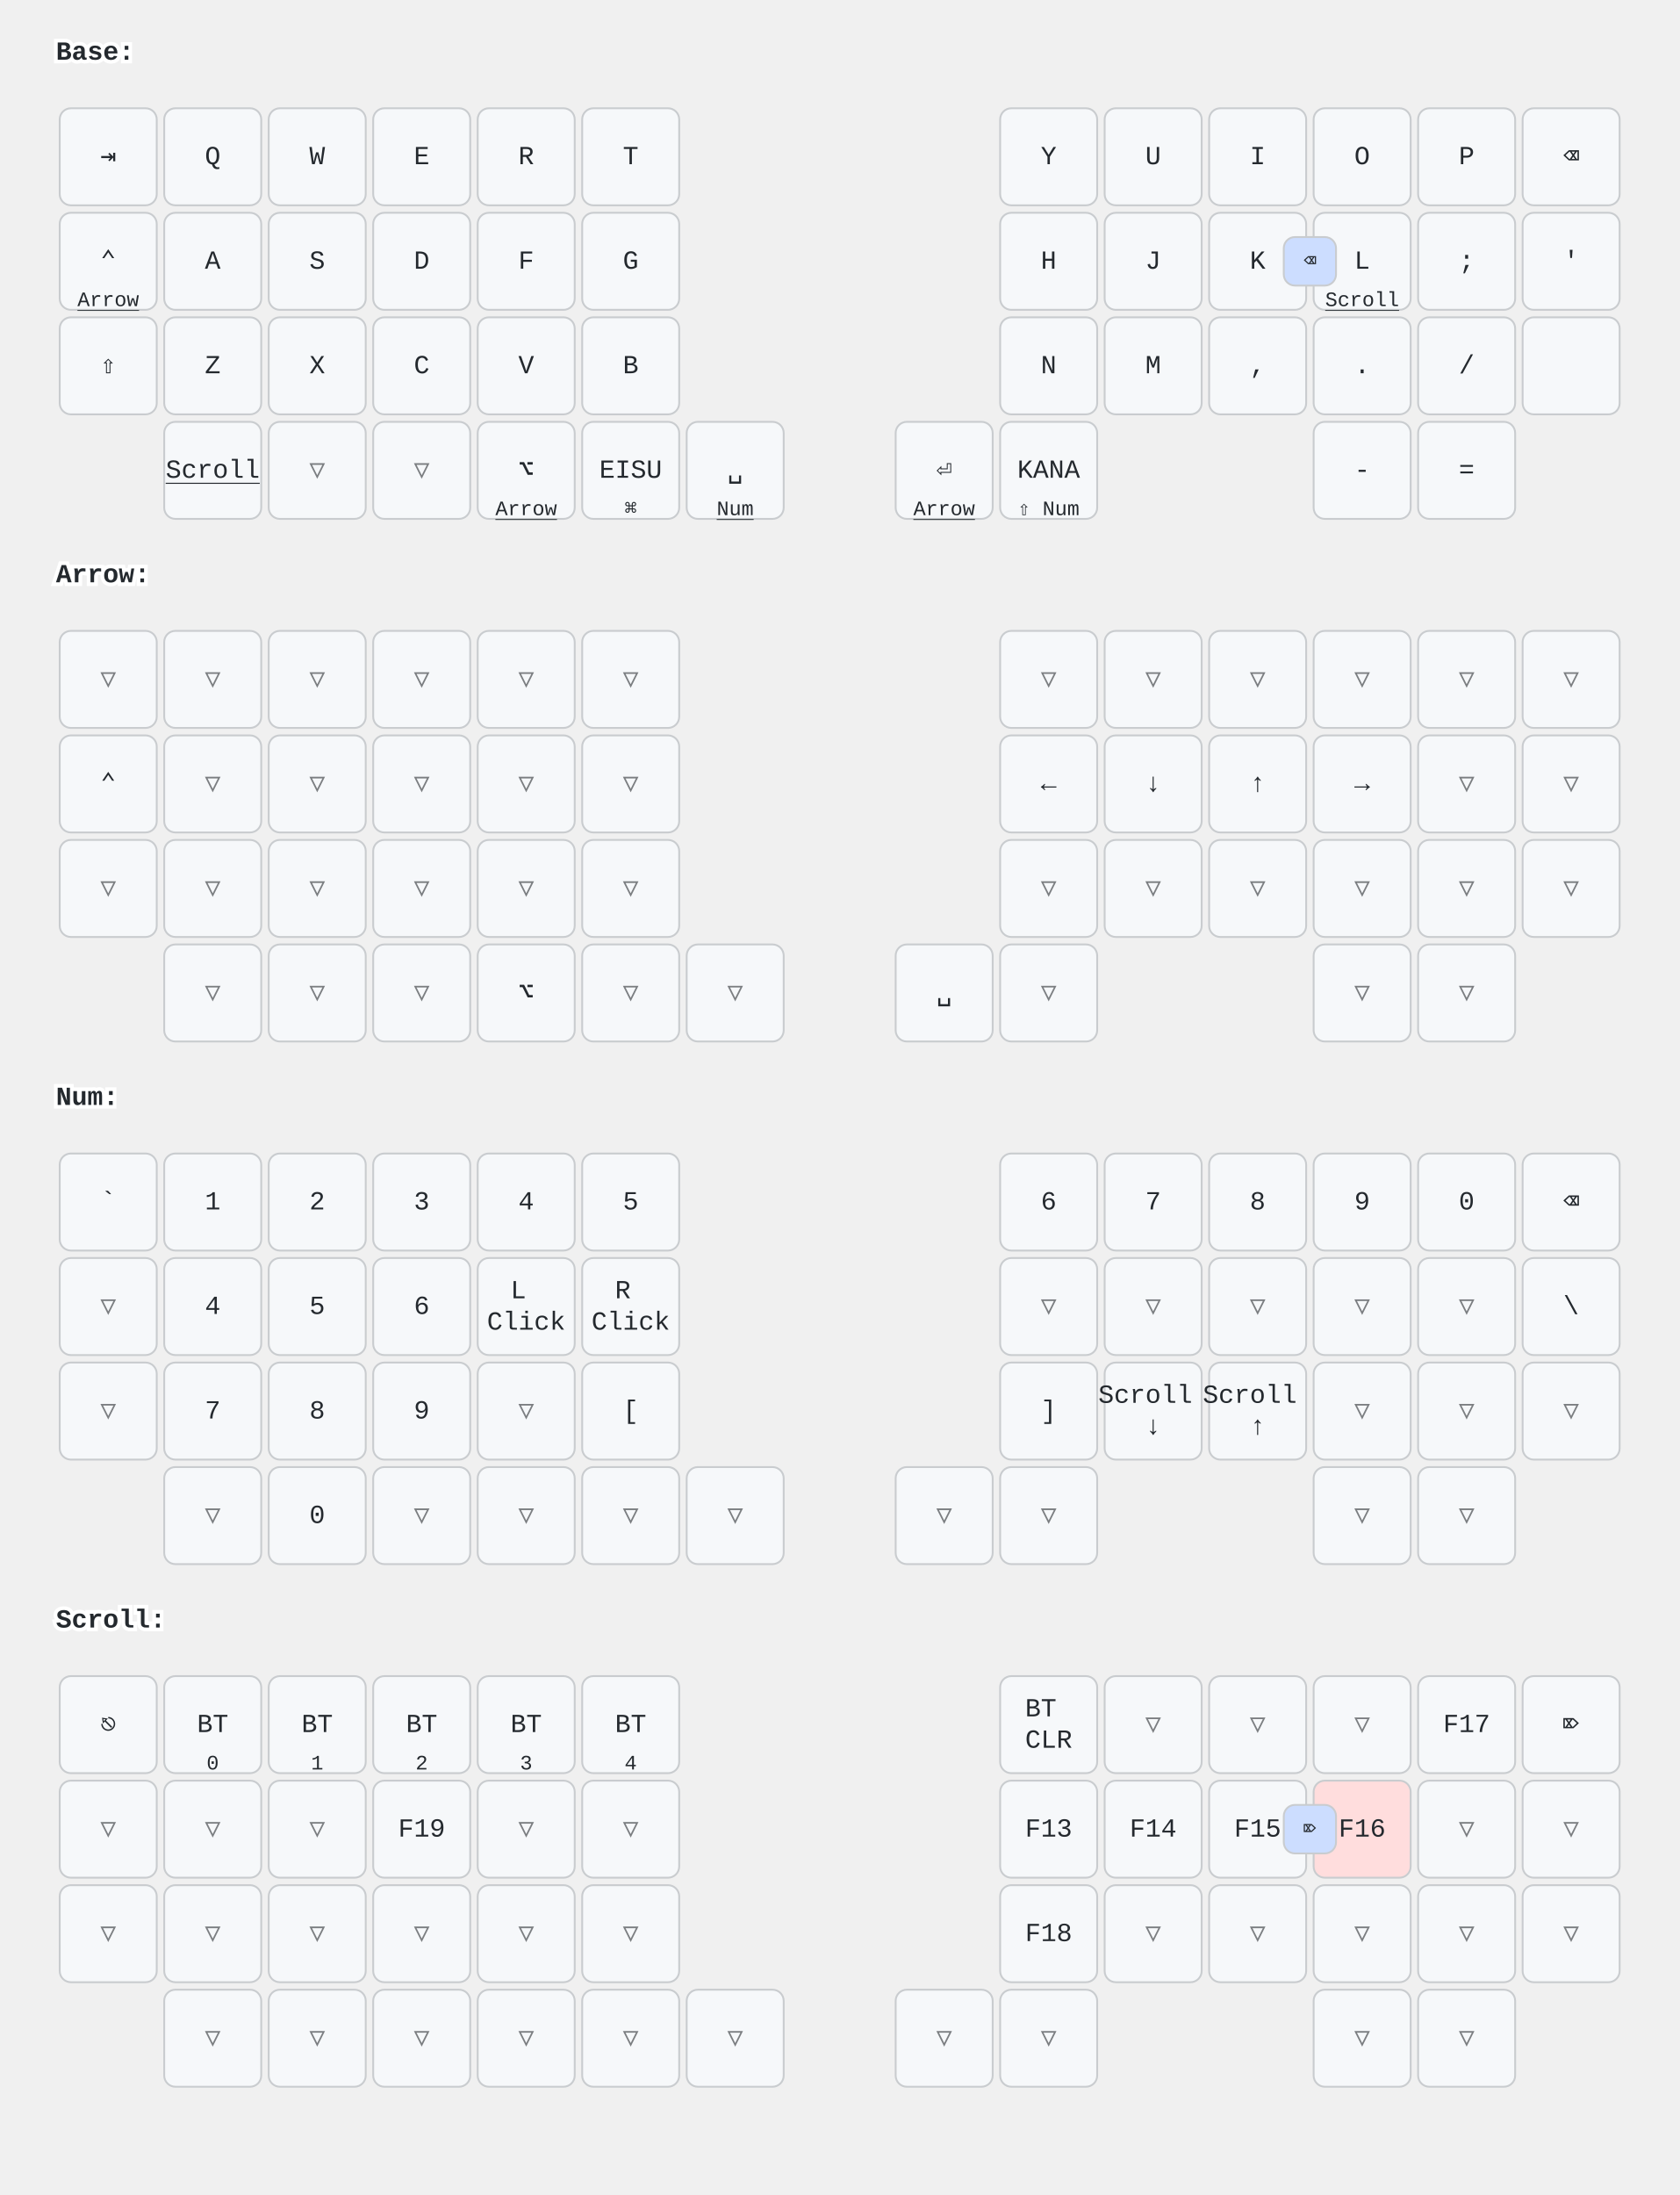
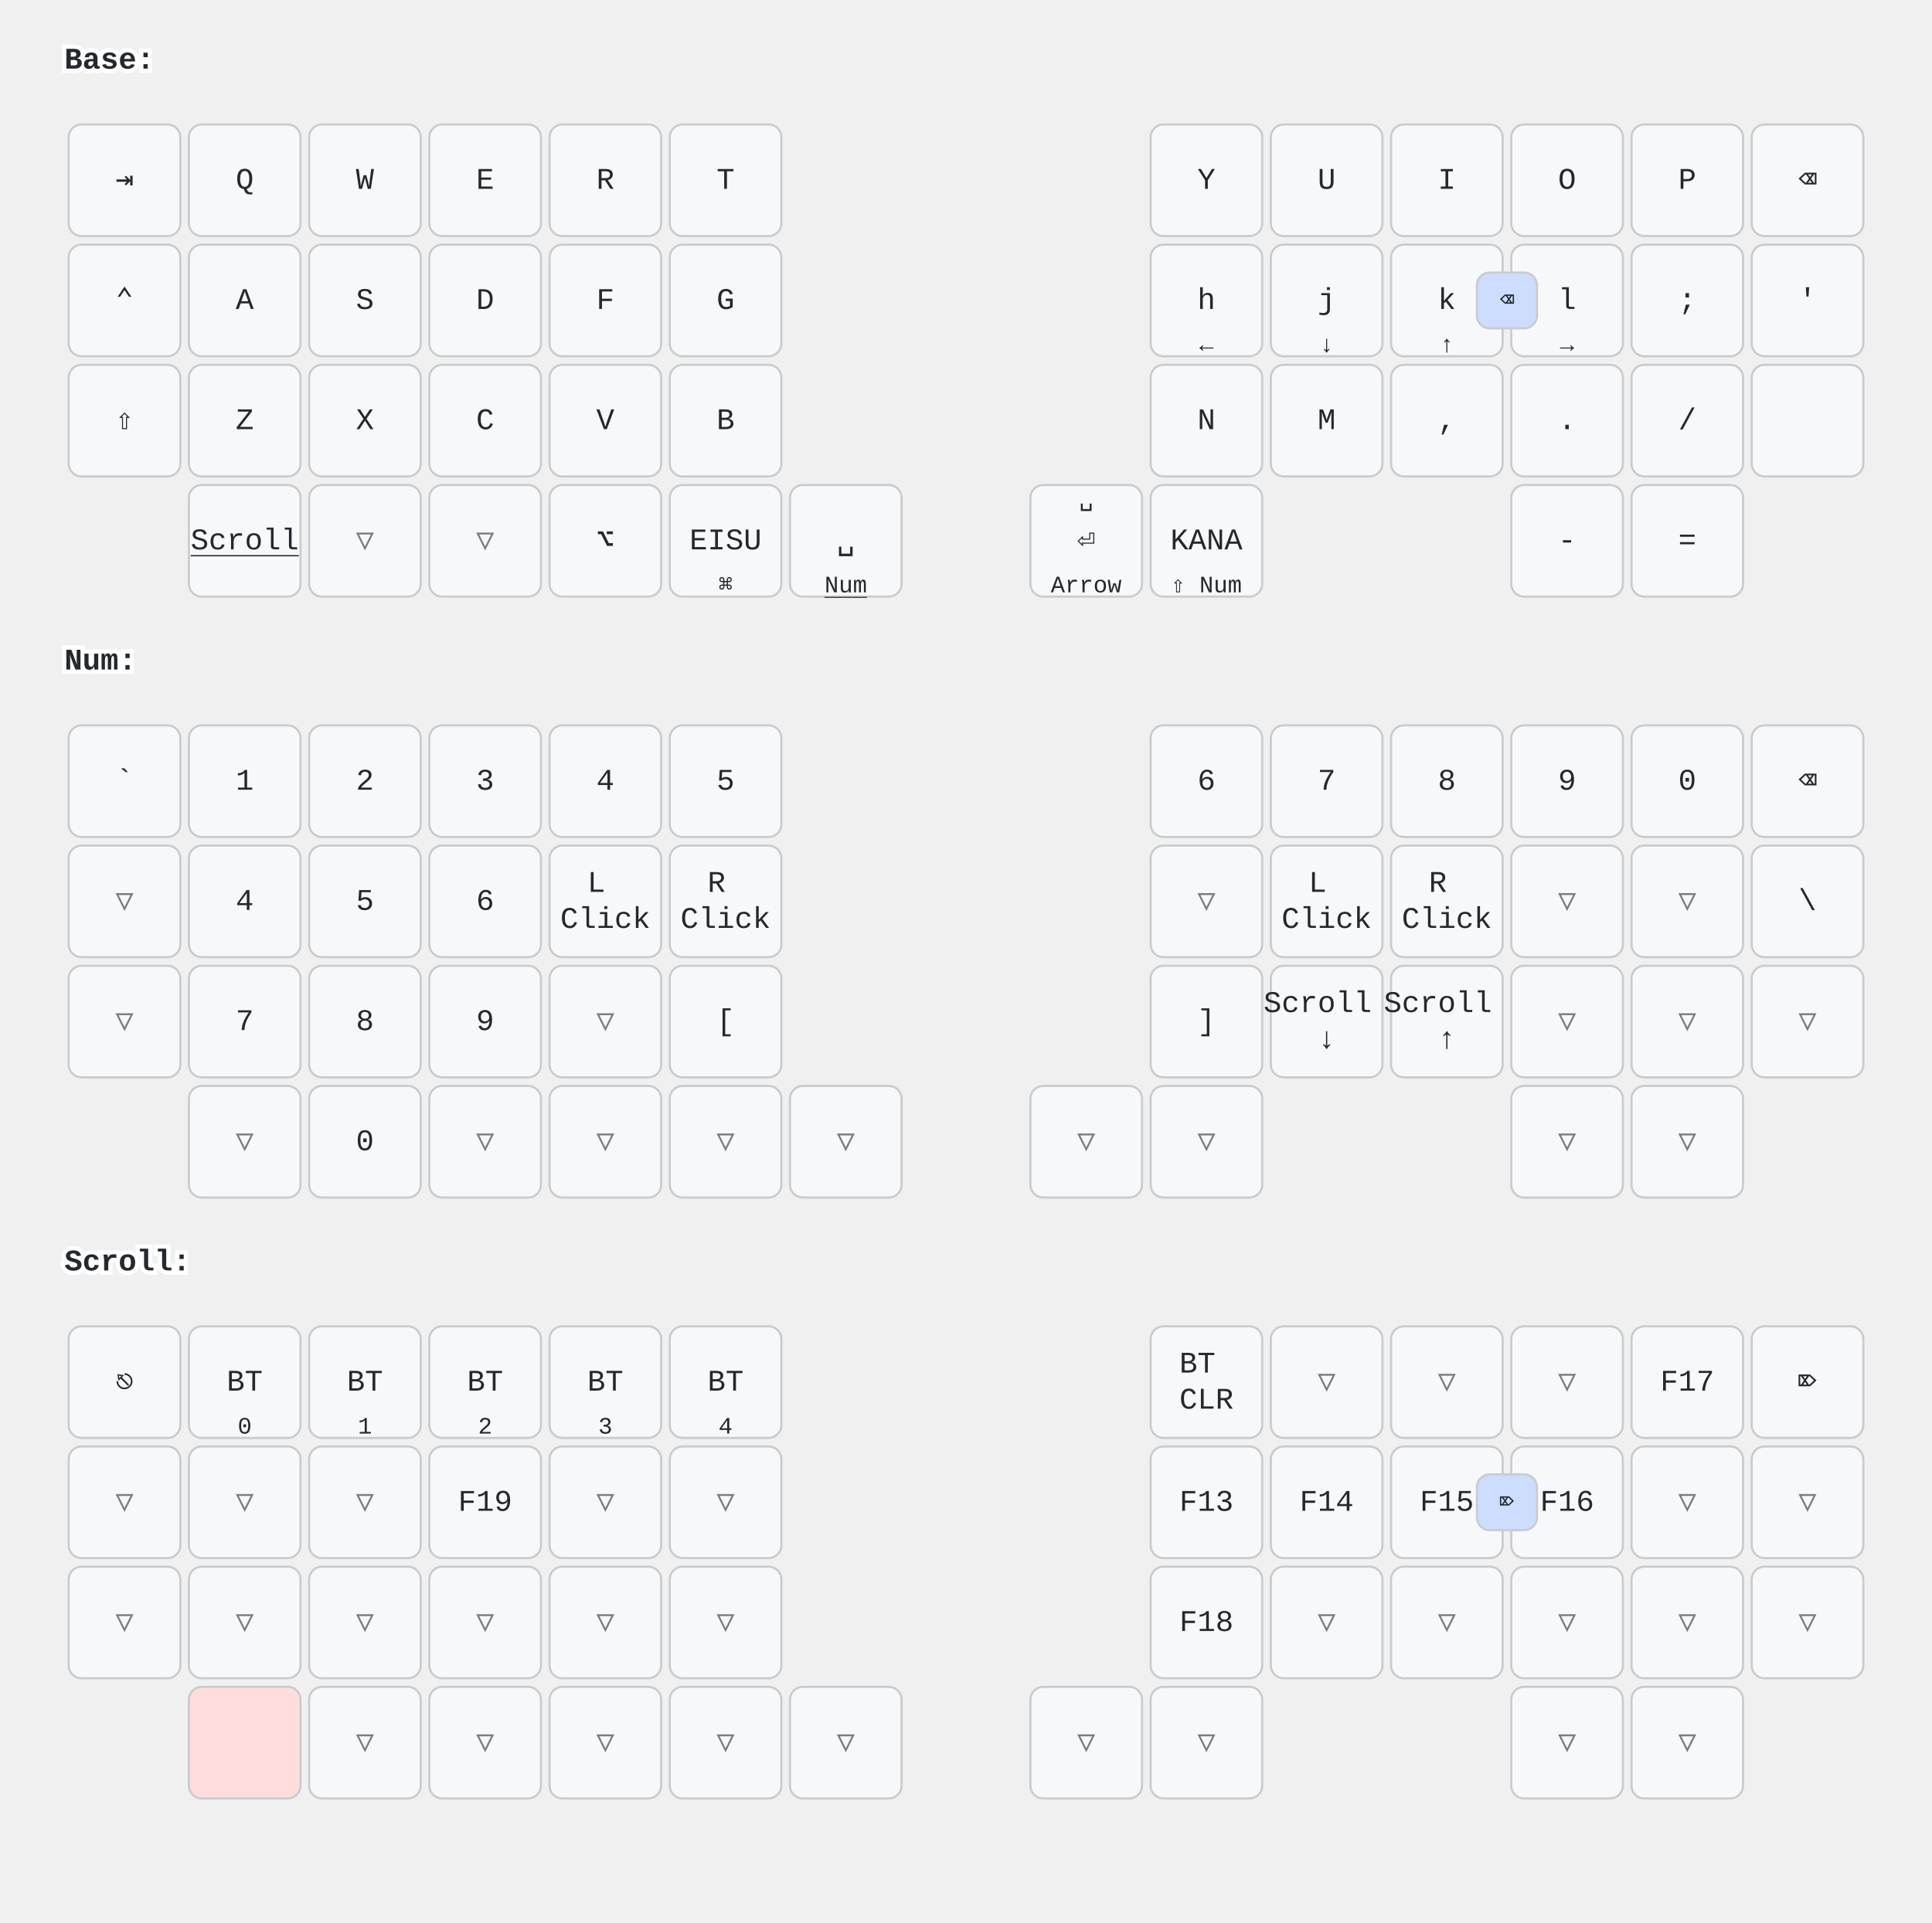
- <svg xmlns="http://www.w3.org/2000/svg" width="900" height="1176" viewBox="0 0 900 1176" class="keymap">
+ <svg xmlns="http://www.w3.org/2000/svg" width="900" height="896" viewBox="0 0 900 896" class="keymap">
  <style>/* inherit to force styles through use tags */
svg path {
    fill: inherit;
}

/* font and background color specifications */
svg.keymap {
    font-family: SFMono-Regular,Consolas,Liberation Mono,Menlo,monospace;
    font-size: 14px;
    font-kerning: normal;
    text-rendering: optimizeLegibility;
    fill: #24292e;
}

/* default key styling */
rect.key {
    fill: #f6f8fa;
}

rect.key, rect.combo {
    stroke: #c9cccf;
    stroke-width: 1;
}

/* default key side styling, only used is draw_key_sides is set */
rect.side {
    filter: brightness(90%);
}

/* color accent for combo boxes */
rect.combo, rect.combo-separate {
    fill: #cdf;
}

/* color accent for held keys */
rect.held, rect.combo.held {
    fill: #fdd;
}

/* color accent for ghost (optional) keys */
rect.ghost, rect.combo.ghost {
    stroke-dasharray: 4, 4;
    stroke-width: 2;
}

text {
    text-anchor: middle;
    dominant-baseline: middle;
}

/* styling for layer labels */
text.label {
    font-weight: bold;
    text-anchor: start;
    stroke: white;
    stroke-width: 4;
    paint-order: stroke;
}

/* styling for optional footer */
text.footer {
    text-anchor: end;
    dominant-baseline: auto;
    stroke: white;
    stroke-width: 4;
    paint-order: stroke;
}

/* styling for combo tap, and key non-tap label text */
text.combo, text.hold, text.shifted, text.left, text.right, text.tl, text.tr, text.bl, text.br {
    font-size: 11px;
}

text.hold, text.bl, text.br {
    text-anchor: middle;
    dominant-baseline: auto;
}

text.shifted, text.tl, text.tr {
    text-anchor: middle;
    dominant-baseline: hanging;
}

text.left, text.tl, text.bl {
    text-anchor: start;
}

text.right, text.tr, text.br {
    text-anchor: end;
}

text.layer-activator {
    text-decoration: underline;
}

/* styling for hold/shifted label text in combo box */
text.combo.hold, text.combo.shifted, text.combo.left, text.combo.right {
    font-size: 8px;
}

/* lighter symbol for transparent keys */
text.trans {
    fill: #7b7e81;
}

/* styling for combo dendrons */
path.combo {
    stroke-width: 1;
    stroke: gray;
    fill: none;
}

/* Start Tabler Icons Cleanup */
/* cannot use height/width with glyphs */
.icon-tabler &gt; path {
    fill: inherit;
    stroke: inherit;
    stroke-width: 2;
}
/* hide tabler's default box */
.icon-tabler &gt; path[stroke="none"][fill="none"] {
    visibility: hidden;
}
/* End Tabler Icons Cleanup */

@media (prefers-color-scheme: dark) {
svg.keymap { fill: #d1d6db; }
rect.key { fill: #3f4750; }
rect.key, rect.combo { stroke: #60666c; }
rect.combo, rect.combo-separate { fill: #1f3d7a; }
rect.held, rect.combo.held { fill: #854747; }
text.label, text.footer { stroke: black; }
text.trans { fill: #7e8184; }
path.combo { stroke: #7f7f7f; }

}</style>
  <g transform="translate(30, 0)" class="layer-Base">
    <text x="0" y="28" class="label" id="Base">Base:</text>
    <g transform="translate(0, 56)">
      <g transform="translate(28, 28)" class="key keypos-0">
        <rect rx="6" ry="6" x="-26" y="-26" width="52" height="52" class="key" />
        <text x="0" y="0" class="key tap">⇥</text>
      </g>
      <g transform="translate(84, 28)" class="key keypos-1">
        <rect rx="6" ry="6" x="-26" y="-26" width="52" height="52" class="key" />
        <text x="0" y="0" class="key tap">Q</text>
      </g>
      <g transform="translate(140, 28)" class="key keypos-2">
        <rect rx="6" ry="6" x="-26" y="-26" width="52" height="52" class="key" />
        <text x="0" y="0" class="key tap">W</text>
      </g>
      <g transform="translate(196, 28)" class="key keypos-3">
        <rect rx="6" ry="6" x="-26" y="-26" width="52" height="52" class="key" />
        <text x="0" y="0" class="key tap">E</text>
      </g>
      <g transform="translate(252, 28)" class="key keypos-4">
        <rect rx="6" ry="6" x="-26" y="-26" width="52" height="52" class="key" />
        <text x="0" y="0" class="key tap">R</text>
      </g>
      <g transform="translate(308, 28)" class="key keypos-5">
        <rect rx="6" ry="6" x="-26" y="-26" width="52" height="52" class="key" />
        <text x="0" y="0" class="key tap">T</text>
      </g>
      <g transform="translate(532, 28)" class="key keypos-6">
        <rect rx="6" ry="6" x="-26" y="-26" width="52" height="52" class="key" />
        <text x="0" y="0" class="key tap">Y</text>
      </g>
      <g transform="translate(588, 28)" class="key keypos-7">
        <rect rx="6" ry="6" x="-26" y="-26" width="52" height="52" class="key" />
        <text x="0" y="0" class="key tap">U</text>
      </g>
      <g transform="translate(644, 28)" class="key keypos-8">
        <rect rx="6" ry="6" x="-26" y="-26" width="52" height="52" class="key" />
        <text x="0" y="0" class="key tap">I</text>
      </g>
      <g transform="translate(700, 28)" class="key keypos-9">
        <rect rx="6" ry="6" x="-26" y="-26" width="52" height="52" class="key" />
        <text x="0" y="0" class="key tap">O</text>
      </g>
      <g transform="translate(756, 28)" class="key keypos-10">
        <rect rx="6" ry="6" x="-26" y="-26" width="52" height="52" class="key" />
        <text x="0" y="0" class="key tap">P</text>
      </g>
      <g transform="translate(812, 28)" class="key keypos-11">
        <rect rx="6" ry="6" x="-26" y="-26" width="52" height="52" class="key" />
        <text x="0" y="0" class="key tap">⌫</text>
      </g>
      <g transform="translate(28, 84)" class="key keypos-12">
        <rect rx="6" ry="6" x="-26" y="-26" width="52" height="52" class="key" />
        <text x="0" y="0" class="key tap">⌃</text>
-         <a href="#Arrow">
-           <text x="0" y="24" class="key hold layer-activator">Arrow</text>
-         </a>
      </g>
      <g transform="translate(84, 84)" class="key keypos-13">
        <rect rx="6" ry="6" x="-26" y="-26" width="52" height="52" class="key" />
        <text x="0" y="0" class="key tap">A</text>
      </g>
      <g transform="translate(140, 84)" class="key keypos-14">
        <rect rx="6" ry="6" x="-26" y="-26" width="52" height="52" class="key" />
        <text x="0" y="0" class="key tap">S</text>
      </g>
      <g transform="translate(196, 84)" class="key keypos-15">
        <rect rx="6" ry="6" x="-26" y="-26" width="52" height="52" class="key" />
        <text x="0" y="0" class="key tap">D</text>
      </g>
      <g transform="translate(252, 84)" class="key keypos-16">
        <rect rx="6" ry="6" x="-26" y="-26" width="52" height="52" class="key" />
        <text x="0" y="0" class="key tap">F</text>
      </g>
      <g transform="translate(308, 84)" class="key keypos-17">
        <rect rx="6" ry="6" x="-26" y="-26" width="52" height="52" class="key" />
        <text x="0" y="0" class="key tap">G</text>
      </g>
      <g transform="translate(532, 84)" class="key keypos-18">
        <rect rx="6" ry="6" x="-26" y="-26" width="52" height="52" class="key" />
-         <text x="0" y="0" class="key tap">H</text>
+         <text x="0" y="0" class="key tap">h</text>
+         <text x="0" y="24" class="key hold">←</text>
      </g>
      <g transform="translate(588, 84)" class="key keypos-19">
        <rect rx="6" ry="6" x="-26" y="-26" width="52" height="52" class="key" />
-         <text x="0" y="0" class="key tap">J</text>
+         <text x="0" y="0" class="key tap">j</text>
+         <text x="0" y="24" class="key hold">↓</text>
      </g>
      <g transform="translate(644, 84)" class="key keypos-20">
        <rect rx="6" ry="6" x="-26" y="-26" width="52" height="52" class="key" />
-         <text x="0" y="0" class="key tap">K</text>
+         <text x="0" y="0" class="key tap">k</text>
+         <text x="0" y="24" class="key hold">↑</text>
      </g>
      <g transform="translate(700, 84)" class="key keypos-21">
        <rect rx="6" ry="6" x="-26" y="-26" width="52" height="52" class="key" />
-         <text x="0" y="0" class="key tap">L</text>
-         <a href="#Scroll">
-           <text x="0" y="24" class="key hold layer-activator">Scroll</text>
-         </a>
+         <text x="0" y="0" class="key tap">l</text>
+         <text x="0" y="24" class="key hold">→</text>
      </g>
      <g transform="translate(756, 84)" class="key keypos-22">
        <rect rx="6" ry="6" x="-26" y="-26" width="52" height="52" class="key" />
        <text x="0" y="0" class="key tap">;</text>
      </g>
      <g transform="translate(812, 84)" class="key keypos-23">
        <rect rx="6" ry="6" x="-26" y="-26" width="52" height="52" class="key" />
        <text x="0" y="0" class="key tap">'</text>
      </g>
      <g transform="translate(28, 140)" class="key keypos-24">
        <rect rx="6" ry="6" x="-26" y="-26" width="52" height="52" class="key" />
        <text x="0" y="0" class="key tap">⇧</text>
      </g>
      <g transform="translate(84, 140)" class="key keypos-25">
        <rect rx="6" ry="6" x="-26" y="-26" width="52" height="52" class="key" />
        <text x="0" y="0" class="key tap">Z</text>
      </g>
      <g transform="translate(140, 140)" class="key keypos-26">
        <rect rx="6" ry="6" x="-26" y="-26" width="52" height="52" class="key" />
        <text x="0" y="0" class="key tap">X</text>
      </g>
      <g transform="translate(196, 140)" class="key keypos-27">
        <rect rx="6" ry="6" x="-26" y="-26" width="52" height="52" class="key" />
        <text x="0" y="0" class="key tap">C</text>
      </g>
      <g transform="translate(252, 140)" class="key keypos-28">
        <rect rx="6" ry="6" x="-26" y="-26" width="52" height="52" class="key" />
        <text x="0" y="0" class="key tap">V</text>
      </g>
      <g transform="translate(308, 140)" class="key keypos-29">
        <rect rx="6" ry="6" x="-26" y="-26" width="52" height="52" class="key" />
        <text x="0" y="0" class="key tap">B</text>
      </g>
      <g transform="translate(532, 140)" class="key keypos-30">
        <rect rx="6" ry="6" x="-26" y="-26" width="52" height="52" class="key" />
        <text x="0" y="0" class="key tap">N</text>
      </g>
      <g transform="translate(588, 140)" class="key keypos-31">
        <rect rx="6" ry="6" x="-26" y="-26" width="52" height="52" class="key" />
        <text x="0" y="0" class="key tap">M</text>
      </g>
      <g transform="translate(644, 140)" class="key keypos-32">
        <rect rx="6" ry="6" x="-26" y="-26" width="52" height="52" class="key" />
        <text x="0" y="0" class="key tap">,</text>
      </g>
      <g transform="translate(700, 140)" class="key keypos-33">
        <rect rx="6" ry="6" x="-26" y="-26" width="52" height="52" class="key" />
        <text x="0" y="0" class="key tap">.</text>
      </g>
      <g transform="translate(756, 140)" class="key keypos-34">
        <rect rx="6" ry="6" x="-26" y="-26" width="52" height="52" class="key" />
        <text x="0" y="0" class="key tap">/</text>
      </g>
      <g transform="translate(812, 140)" class="key keypos-35">
        <rect rx="6" ry="6" x="-26" y="-26" width="52" height="52" class="key" />
      </g>
      <g transform="translate(84, 196)" class="key keypos-36">
        <rect rx="6" ry="6" x="-26" y="-26" width="52" height="52" class="key" />
        <a href="#Scroll">
          <text x="0" y="0" class="key tap layer-activator">Scroll</text>
        </a>
      </g>
      <g transform="translate(140, 196)" class="key trans keypos-37">
        <rect rx="6" ry="6" x="-26" y="-26" width="52" height="52" class="key trans" />
        <text x="0" y="0" class="key trans tap">▽</text>
      </g>
      <g transform="translate(196, 196)" class="key trans keypos-38">
        <rect rx="6" ry="6" x="-26" y="-26" width="52" height="52" class="key trans" />
        <text x="0" y="0" class="key trans tap">▽</text>
      </g>
      <g transform="translate(252, 196)" class="key keypos-39">
        <rect rx="6" ry="6" x="-26" y="-26" width="52" height="52" class="key" />
        <text x="0" y="0" class="key tap">⌥</text>
-         <a href="#Arrow">
-           <text x="0" y="24" class="key hold layer-activator">Arrow</text>
-         </a>
      </g>
      <g transform="translate(308, 196)" class="key keypos-40">
        <rect rx="6" ry="6" x="-26" y="-26" width="52" height="52" class="key" />
        <text x="0" y="0" class="key tap">EISU</text>
        <text x="0" y="24" class="key hold">⌘</text>
      </g>
      <g transform="translate(364, 196)" class="key keypos-41">
        <rect rx="6" ry="6" x="-26" y="-26" width="52" height="52" class="key" />
        <text x="0" y="0" class="key tap">␣</text>
        <a href="#Num">
          <text x="0" y="24" class="key hold layer-activator">Num</text>
        </a>
      </g>
      <g transform="translate(476, 196)" class="key keypos-42">
        <rect rx="6" ry="6" x="-26" y="-26" width="52" height="52" class="key" />
        <text x="0" y="0" class="key tap">⏎</text>
-         <a href="#Arrow">
-           <text x="0" y="24" class="key hold layer-activator">Arrow</text>
-         </a>
+         <text x="0" y="24" class="key hold">Arrow</text>
+         <text x="0" y="-24" class="key shifted">␣</text>
      </g>
      <g transform="translate(532, 196)" class="key keypos-43">
        <rect rx="6" ry="6" x="-26" y="-26" width="52" height="52" class="key" />
        <text x="0" y="0" class="key tap">KANA</text>
        <text x="0" y="24" class="key hold">⇧ Num</text>
      </g>
      <g transform="translate(700, 196)" class="key keypos-44">
        <rect rx="6" ry="6" x="-26" y="-26" width="52" height="52" class="key" />
        <text x="0" y="0" class="key tap">-</text>
      </g>
      <g transform="translate(756, 196)" class="key keypos-45">
        <rect rx="6" ry="6" x="-26" y="-26" width="52" height="52" class="key" />
        <text x="0" y="0" class="key tap">=</text>
      </g>
      <g class="combo combopos-0">
        <rect rx="6" ry="6" x="658" y="71" width="28" height="26" class="combo" />
        <text x="672" y="84" class="combo tap">⌫</text>
      </g>
    </g>
  </g>
-   <g transform="translate(30, 280)" class="layer-Arrow">
-     <text x="0" y="28" class="label" id="Arrow">Arrow:</text>
-     <g transform="translate(0, 56)">
-       <g transform="translate(28, 28)" class="key trans keypos-0">
-         <rect rx="6" ry="6" x="-26" y="-26" width="52" height="52" class="key trans" />
-         <text x="0" y="0" class="key trans tap">▽</text>
-       </g>
-       <g transform="translate(84, 28)" class="key trans keypos-1">
-         <rect rx="6" ry="6" x="-26" y="-26" width="52" height="52" class="key trans" />
-         <text x="0" y="0" class="key trans tap">▽</text>
-       </g>
-       <g transform="translate(140, 28)" class="key trans keypos-2">
-         <rect rx="6" ry="6" x="-26" y="-26" width="52" height="52" class="key trans" />
-         <text x="0" y="0" class="key trans tap">▽</text>
-       </g>
-       <g transform="translate(196, 28)" class="key trans keypos-3">
-         <rect rx="6" ry="6" x="-26" y="-26" width="52" height="52" class="key trans" />
-         <text x="0" y="0" class="key trans tap">▽</text>
-       </g>
-       <g transform="translate(252, 28)" class="key trans keypos-4">
-         <rect rx="6" ry="6" x="-26" y="-26" width="52" height="52" class="key trans" />
-         <text x="0" y="0" class="key trans tap">▽</text>
-       </g>
-       <g transform="translate(308, 28)" class="key trans keypos-5">
-         <rect rx="6" ry="6" x="-26" y="-26" width="52" height="52" class="key trans" />
-         <text x="0" y="0" class="key trans tap">▽</text>
-       </g>
-       <g transform="translate(532, 28)" class="key trans keypos-6">
-         <rect rx="6" ry="6" x="-26" y="-26" width="52" height="52" class="key trans" />
-         <text x="0" y="0" class="key trans tap">▽</text>
-       </g>
-       <g transform="translate(588, 28)" class="key trans keypos-7">
-         <rect rx="6" ry="6" x="-26" y="-26" width="52" height="52" class="key trans" />
-         <text x="0" y="0" class="key trans tap">▽</text>
-       </g>
-       <g transform="translate(644, 28)" class="key trans keypos-8">
-         <rect rx="6" ry="6" x="-26" y="-26" width="52" height="52" class="key trans" />
-         <text x="0" y="0" class="key trans tap">▽</text>
-       </g>
-       <g transform="translate(700, 28)" class="key trans keypos-9">
-         <rect rx="6" ry="6" x="-26" y="-26" width="52" height="52" class="key trans" />
-         <text x="0" y="0" class="key trans tap">▽</text>
-       </g>
-       <g transform="translate(756, 28)" class="key trans keypos-10">
-         <rect rx="6" ry="6" x="-26" y="-26" width="52" height="52" class="key trans" />
-         <text x="0" y="0" class="key trans tap">▽</text>
-       </g>
-       <g transform="translate(812, 28)" class="key trans keypos-11">
-         <rect rx="6" ry="6" x="-26" y="-26" width="52" height="52" class="key trans" />
-         <text x="0" y="0" class="key trans tap">▽</text>
-       </g>
-       <g transform="translate(28, 84)" class="key keypos-12">
-         <rect rx="6" ry="6" x="-26" y="-26" width="52" height="52" class="key" />
-         <text x="0" y="0" class="key tap">⌃</text>
-       </g>
-       <g transform="translate(84, 84)" class="key trans keypos-13">
-         <rect rx="6" ry="6" x="-26" y="-26" width="52" height="52" class="key trans" />
-         <text x="0" y="0" class="key trans tap">▽</text>
-       </g>
-       <g transform="translate(140, 84)" class="key trans keypos-14">
-         <rect rx="6" ry="6" x="-26" y="-26" width="52" height="52" class="key trans" />
-         <text x="0" y="0" class="key trans tap">▽</text>
-       </g>
-       <g transform="translate(196, 84)" class="key trans keypos-15">
-         <rect rx="6" ry="6" x="-26" y="-26" width="52" height="52" class="key trans" />
-         <text x="0" y="0" class="key trans tap">▽</text>
-       </g>
-       <g transform="translate(252, 84)" class="key trans keypos-16">
-         <rect rx="6" ry="6" x="-26" y="-26" width="52" height="52" class="key trans" />
-         <text x="0" y="0" class="key trans tap">▽</text>
-       </g>
-       <g transform="translate(308, 84)" class="key trans keypos-17">
-         <rect rx="6" ry="6" x="-26" y="-26" width="52" height="52" class="key trans" />
-         <text x="0" y="0" class="key trans tap">▽</text>
-       </g>
-       <g transform="translate(532, 84)" class="key keypos-18">
-         <rect rx="6" ry="6" x="-26" y="-26" width="52" height="52" class="key" />
-         <text x="0" y="0" class="key tap">←</text>
-       </g>
-       <g transform="translate(588, 84)" class="key keypos-19">
-         <rect rx="6" ry="6" x="-26" y="-26" width="52" height="52" class="key" />
-         <text x="0" y="0" class="key tap">↓</text>
-       </g>
-       <g transform="translate(644, 84)" class="key keypos-20">
-         <rect rx="6" ry="6" x="-26" y="-26" width="52" height="52" class="key" />
-         <text x="0" y="0" class="key tap">↑</text>
-       </g>
-       <g transform="translate(700, 84)" class="key keypos-21">
-         <rect rx="6" ry="6" x="-26" y="-26" width="52" height="52" class="key" />
-         <text x="0" y="0" class="key tap">→</text>
-       </g>
-       <g transform="translate(756, 84)" class="key trans keypos-22">
-         <rect rx="6" ry="6" x="-26" y="-26" width="52" height="52" class="key trans" />
-         <text x="0" y="0" class="key trans tap">▽</text>
-       </g>
-       <g transform="translate(812, 84)" class="key trans keypos-23">
-         <rect rx="6" ry="6" x="-26" y="-26" width="52" height="52" class="key trans" />
-         <text x="0" y="0" class="key trans tap">▽</text>
-       </g>
-       <g transform="translate(28, 140)" class="key trans keypos-24">
-         <rect rx="6" ry="6" x="-26" y="-26" width="52" height="52" class="key trans" />
-         <text x="0" y="0" class="key trans tap">▽</text>
-       </g>
-       <g transform="translate(84, 140)" class="key trans keypos-25">
-         <rect rx="6" ry="6" x="-26" y="-26" width="52" height="52" class="key trans" />
-         <text x="0" y="0" class="key trans tap">▽</text>
-       </g>
-       <g transform="translate(140, 140)" class="key trans keypos-26">
-         <rect rx="6" ry="6" x="-26" y="-26" width="52" height="52" class="key trans" />
-         <text x="0" y="0" class="key trans tap">▽</text>
-       </g>
-       <g transform="translate(196, 140)" class="key trans keypos-27">
-         <rect rx="6" ry="6" x="-26" y="-26" width="52" height="52" class="key trans" />
-         <text x="0" y="0" class="key trans tap">▽</text>
-       </g>
-       <g transform="translate(252, 140)" class="key trans keypos-28">
-         <rect rx="6" ry="6" x="-26" y="-26" width="52" height="52" class="key trans" />
-         <text x="0" y="0" class="key trans tap">▽</text>
-       </g>
-       <g transform="translate(308, 140)" class="key trans keypos-29">
-         <rect rx="6" ry="6" x="-26" y="-26" width="52" height="52" class="key trans" />
-         <text x="0" y="0" class="key trans tap">▽</text>
-       </g>
-       <g transform="translate(532, 140)" class="key trans keypos-30">
-         <rect rx="6" ry="6" x="-26" y="-26" width="52" height="52" class="key trans" />
-         <text x="0" y="0" class="key trans tap">▽</text>
-       </g>
-       <g transform="translate(588, 140)" class="key trans keypos-31">
-         <rect rx="6" ry="6" x="-26" y="-26" width="52" height="52" class="key trans" />
-         <text x="0" y="0" class="key trans tap">▽</text>
-       </g>
-       <g transform="translate(644, 140)" class="key trans keypos-32">
-         <rect rx="6" ry="6" x="-26" y="-26" width="52" height="52" class="key trans" />
-         <text x="0" y="0" class="key trans tap">▽</text>
-       </g>
-       <g transform="translate(700, 140)" class="key trans keypos-33">
-         <rect rx="6" ry="6" x="-26" y="-26" width="52" height="52" class="key trans" />
-         <text x="0" y="0" class="key trans tap">▽</text>
-       </g>
-       <g transform="translate(756, 140)" class="key trans keypos-34">
-         <rect rx="6" ry="6" x="-26" y="-26" width="52" height="52" class="key trans" />
-         <text x="0" y="0" class="key trans tap">▽</text>
-       </g>
-       <g transform="translate(812, 140)" class="key trans keypos-35">
-         <rect rx="6" ry="6" x="-26" y="-26" width="52" height="52" class="key trans" />
-         <text x="0" y="0" class="key trans tap">▽</text>
-       </g>
-       <g transform="translate(84, 196)" class="key trans keypos-36">
-         <rect rx="6" ry="6" x="-26" y="-26" width="52" height="52" class="key trans" />
-         <text x="0" y="0" class="key trans tap">▽</text>
-       </g>
-       <g transform="translate(140, 196)" class="key trans keypos-37">
-         <rect rx="6" ry="6" x="-26" y="-26" width="52" height="52" class="key trans" />
-         <text x="0" y="0" class="key trans tap">▽</text>
-       </g>
-       <g transform="translate(196, 196)" class="key trans keypos-38">
-         <rect rx="6" ry="6" x="-26" y="-26" width="52" height="52" class="key trans" />
-         <text x="0" y="0" class="key trans tap">▽</text>
-       </g>
-       <g transform="translate(252, 196)" class="key keypos-39">
-         <rect rx="6" ry="6" x="-26" y="-26" width="52" height="52" class="key" />
-         <text x="0" y="0" class="key tap">⌥</text>
-       </g>
-       <g transform="translate(308, 196)" class="key trans keypos-40">
-         <rect rx="6" ry="6" x="-26" y="-26" width="52" height="52" class="key trans" />
-         <text x="0" y="0" class="key trans tap">▽</text>
-       </g>
-       <g transform="translate(364, 196)" class="key trans keypos-41">
-         <rect rx="6" ry="6" x="-26" y="-26" width="52" height="52" class="key trans" />
-         <text x="0" y="0" class="key trans tap">▽</text>
-       </g>
-       <g transform="translate(476, 196)" class="key keypos-42">
-         <rect rx="6" ry="6" x="-26" y="-26" width="52" height="52" class="key" />
-         <text x="0" y="0" class="key tap">␣</text>
-       </g>
-       <g transform="translate(532, 196)" class="key trans keypos-43">
-         <rect rx="6" ry="6" x="-26" y="-26" width="52" height="52" class="key trans" />
-         <text x="0" y="0" class="key trans tap">▽</text>
-       </g>
-       <g transform="translate(700, 196)" class="key trans keypos-44">
-         <rect rx="6" ry="6" x="-26" y="-26" width="52" height="52" class="key trans" />
-         <text x="0" y="0" class="key trans tap">▽</text>
-       </g>
-       <g transform="translate(756, 196)" class="key trans keypos-45">
-         <rect rx="6" ry="6" x="-26" y="-26" width="52" height="52" class="key trans" />
-         <text x="0" y="0" class="key trans tap">▽</text>
-       </g>
-     </g>
-   </g>
-   <g transform="translate(30, 560)" class="layer-Num">
+   <g transform="translate(30, 280)" class="layer-Num">
    <text x="0" y="28" class="label" id="Num">Num:</text>
    <g transform="translate(0, 56)">
      <g transform="translate(28, 28)" class="key keypos-0">
        <rect rx="6" ry="6" x="-26" y="-26" width="52" height="52" class="key" />
        <text x="0" y="0" class="key tap">`</text>
      </g>
      <g transform="translate(84, 28)" class="key keypos-1">
        <rect rx="6" ry="6" x="-26" y="-26" width="52" height="52" class="key" />
        <text x="0" y="0" class="key tap">1</text>
      </g>
      <g transform="translate(140, 28)" class="key keypos-2">
        <rect rx="6" ry="6" x="-26" y="-26" width="52" height="52" class="key" />
        <text x="0" y="0" class="key tap">2</text>
      </g>
      <g transform="translate(196, 28)" class="key keypos-3">
        <rect rx="6" ry="6" x="-26" y="-26" width="52" height="52" class="key" />
        <text x="0" y="0" class="key tap">3</text>
      </g>
      <g transform="translate(252, 28)" class="key keypos-4">
        <rect rx="6" ry="6" x="-26" y="-26" width="52" height="52" class="key" />
        <text x="0" y="0" class="key tap">4</text>
      </g>
      <g transform="translate(308, 28)" class="key keypos-5">
        <rect rx="6" ry="6" x="-26" y="-26" width="52" height="52" class="key" />
        <text x="0" y="0" class="key tap">5</text>
      </g>
      <g transform="translate(532, 28)" class="key keypos-6">
        <rect rx="6" ry="6" x="-26" y="-26" width="52" height="52" class="key" />
        <text x="0" y="0" class="key tap">6</text>
      </g>
      <g transform="translate(588, 28)" class="key keypos-7">
        <rect rx="6" ry="6" x="-26" y="-26" width="52" height="52" class="key" />
        <text x="0" y="0" class="key tap">7</text>
      </g>
      <g transform="translate(644, 28)" class="key keypos-8">
        <rect rx="6" ry="6" x="-26" y="-26" width="52" height="52" class="key" />
        <text x="0" y="0" class="key tap">8</text>
      </g>
      <g transform="translate(700, 28)" class="key keypos-9">
        <rect rx="6" ry="6" x="-26" y="-26" width="52" height="52" class="key" />
        <text x="0" y="0" class="key tap">9</text>
      </g>
      <g transform="translate(756, 28)" class="key keypos-10">
        <rect rx="6" ry="6" x="-26" y="-26" width="52" height="52" class="key" />
        <text x="0" y="0" class="key tap">0</text>
      </g>
      <g transform="translate(812, 28)" class="key keypos-11">
        <rect rx="6" ry="6" x="-26" y="-26" width="52" height="52" class="key" />
        <text x="0" y="0" class="key tap">⌫</text>
      </g>
      <g transform="translate(28, 84)" class="key trans keypos-12">
        <rect rx="6" ry="6" x="-26" y="-26" width="52" height="52" class="key trans" />
        <text x="0" y="0" class="key trans tap">▽</text>
      </g>
      <g transform="translate(84, 84)" class="key keypos-13">
        <rect rx="6" ry="6" x="-26" y="-26" width="52" height="52" class="key" />
        <text x="0" y="0" class="key tap">4</text>
      </g>
      <g transform="translate(140, 84)" class="key keypos-14">
        <rect rx="6" ry="6" x="-26" y="-26" width="52" height="52" class="key" />
        <text x="0" y="0" class="key tap">5</text>
      </g>
      <g transform="translate(196, 84)" class="key keypos-15">
        <rect rx="6" ry="6" x="-26" y="-26" width="52" height="52" class="key" />
        <text x="0" y="0" class="key tap">6</text>
      </g>
      <g transform="translate(252, 84)" class="key keypos-16">
        <rect rx="6" ry="6" x="-26" y="-26" width="52" height="52" class="key" />
        <text x="0" y="0" class="key tap">
          <tspan x="0" dy="-0.6em">L</tspan>
          <tspan x="0" dy="1.2em">Click</tspan>
        </text>
      </g>
      <g transform="translate(308, 84)" class="key keypos-17">
        <rect rx="6" ry="6" x="-26" y="-26" width="52" height="52" class="key" />
        <text x="0" y="0" class="key tap">
          <tspan x="0" dy="-0.6em">R</tspan>
          <tspan x="0" dy="1.2em">Click</tspan>
        </text>
      </g>
      <g transform="translate(532, 84)" class="key trans keypos-18">
        <rect rx="6" ry="6" x="-26" y="-26" width="52" height="52" class="key trans" />
        <text x="0" y="0" class="key trans tap">▽</text>
      </g>
-       <g transform="translate(588, 84)" class="key trans keypos-19">
-         <rect rx="6" ry="6" x="-26" y="-26" width="52" height="52" class="key trans" />
-         <text x="0" y="0" class="key trans tap">▽</text>
-       </g>
-       <g transform="translate(644, 84)" class="key trans keypos-20">
-         <rect rx="6" ry="6" x="-26" y="-26" width="52" height="52" class="key trans" />
-         <text x="0" y="0" class="key trans tap">▽</text>
+       <g transform="translate(588, 84)" class="key keypos-19">
+         <rect rx="6" ry="6" x="-26" y="-26" width="52" height="52" class="key" />
+         <text x="0" y="0" class="key tap">
+           <tspan x="0" dy="-0.6em">L</tspan>
+           <tspan x="0" dy="1.2em">Click</tspan>
+         </text>
+       </g>
+       <g transform="translate(644, 84)" class="key keypos-20">
+         <rect rx="6" ry="6" x="-26" y="-26" width="52" height="52" class="key" />
+         <text x="0" y="0" class="key tap">
+           <tspan x="0" dy="-0.6em">R</tspan>
+           <tspan x="0" dy="1.2em">Click</tspan>
+         </text>
      </g>
      <g transform="translate(700, 84)" class="key trans keypos-21">
        <rect rx="6" ry="6" x="-26" y="-26" width="52" height="52" class="key trans" />
        <text x="0" y="0" class="key trans tap">▽</text>
      </g>
      <g transform="translate(756, 84)" class="key trans keypos-22">
        <rect rx="6" ry="6" x="-26" y="-26" width="52" height="52" class="key trans" />
        <text x="0" y="0" class="key trans tap">▽</text>
      </g>
      <g transform="translate(812, 84)" class="key keypos-23">
        <rect rx="6" ry="6" x="-26" y="-26" width="52" height="52" class="key" />
        <text x="0" y="0" class="key tap">\</text>
      </g>
      <g transform="translate(28, 140)" class="key trans keypos-24">
        <rect rx="6" ry="6" x="-26" y="-26" width="52" height="52" class="key trans" />
        <text x="0" y="0" class="key trans tap">▽</text>
      </g>
      <g transform="translate(84, 140)" class="key keypos-25">
        <rect rx="6" ry="6" x="-26" y="-26" width="52" height="52" class="key" />
        <text x="0" y="0" class="key tap">7</text>
      </g>
      <g transform="translate(140, 140)" class="key keypos-26">
        <rect rx="6" ry="6" x="-26" y="-26" width="52" height="52" class="key" />
        <text x="0" y="0" class="key tap">8</text>
      </g>
      <g transform="translate(196, 140)" class="key keypos-27">
        <rect rx="6" ry="6" x="-26" y="-26" width="52" height="52" class="key" />
        <text x="0" y="0" class="key tap">9</text>
      </g>
      <g transform="translate(252, 140)" class="key trans keypos-28">
        <rect rx="6" ry="6" x="-26" y="-26" width="52" height="52" class="key trans" />
        <text x="0" y="0" class="key trans tap">▽</text>
      </g>
      <g transform="translate(308, 140)" class="key keypos-29">
        <rect rx="6" ry="6" x="-26" y="-26" width="52" height="52" class="key" />
        <text x="0" y="0" class="key tap">[</text>
      </g>
      <g transform="translate(532, 140)" class="key keypos-30">
        <rect rx="6" ry="6" x="-26" y="-26" width="52" height="52" class="key" />
        <text x="0" y="0" class="key tap">]</text>
      </g>
      <g transform="translate(588, 140)" class="key keypos-31">
        <rect rx="6" ry="6" x="-26" y="-26" width="52" height="52" class="key" />
        <text x="0" y="0" class="key tap">
          <tspan x="0" dy="-0.6em">Scroll</tspan>
          <tspan x="0" dy="1.2em">↓</tspan>
        </text>
      </g>
      <g transform="translate(644, 140)" class="key keypos-32">
        <rect rx="6" ry="6" x="-26" y="-26" width="52" height="52" class="key" />
        <text x="0" y="0" class="key tap">
          <tspan x="0" dy="-0.6em">Scroll</tspan>
          <tspan x="0" dy="1.2em">↑</tspan>
        </text>
      </g>
      <g transform="translate(700, 140)" class="key trans keypos-33">
        <rect rx="6" ry="6" x="-26" y="-26" width="52" height="52" class="key trans" />
        <text x="0" y="0" class="key trans tap">▽</text>
      </g>
      <g transform="translate(756, 140)" class="key trans keypos-34">
        <rect rx="6" ry="6" x="-26" y="-26" width="52" height="52" class="key trans" />
        <text x="0" y="0" class="key trans tap">▽</text>
      </g>
      <g transform="translate(812, 140)" class="key trans keypos-35">
        <rect rx="6" ry="6" x="-26" y="-26" width="52" height="52" class="key trans" />
        <text x="0" y="0" class="key trans tap">▽</text>
      </g>
      <g transform="translate(84, 196)" class="key trans keypos-36">
        <rect rx="6" ry="6" x="-26" y="-26" width="52" height="52" class="key trans" />
        <text x="0" y="0" class="key trans tap">▽</text>
      </g>
      <g transform="translate(140, 196)" class="key keypos-37">
        <rect rx="6" ry="6" x="-26" y="-26" width="52" height="52" class="key" />
        <text x="0" y="0" class="key tap">0</text>
      </g>
      <g transform="translate(196, 196)" class="key trans keypos-38">
        <rect rx="6" ry="6" x="-26" y="-26" width="52" height="52" class="key trans" />
        <text x="0" y="0" class="key trans tap">▽</text>
      </g>
      <g transform="translate(252, 196)" class="key trans keypos-39">
        <rect rx="6" ry="6" x="-26" y="-26" width="52" height="52" class="key trans" />
        <text x="0" y="0" class="key trans tap">▽</text>
      </g>
      <g transform="translate(308, 196)" class="key trans keypos-40">
        <rect rx="6" ry="6" x="-26" y="-26" width="52" height="52" class="key trans" />
        <text x="0" y="0" class="key trans tap">▽</text>
      </g>
      <g transform="translate(364, 196)" class="key trans keypos-41">
        <rect rx="6" ry="6" x="-26" y="-26" width="52" height="52" class="key trans" />
        <text x="0" y="0" class="key trans tap">▽</text>
      </g>
      <g transform="translate(476, 196)" class="key trans keypos-42">
        <rect rx="6" ry="6" x="-26" y="-26" width="52" height="52" class="key trans" />
        <text x="0" y="0" class="key trans tap">▽</text>
      </g>
      <g transform="translate(532, 196)" class="key trans keypos-43">
        <rect rx="6" ry="6" x="-26" y="-26" width="52" height="52" class="key trans" />
        <text x="0" y="0" class="key trans tap">▽</text>
      </g>
      <g transform="translate(700, 196)" class="key trans keypos-44">
        <rect rx="6" ry="6" x="-26" y="-26" width="52" height="52" class="key trans" />
        <text x="0" y="0" class="key trans tap">▽</text>
      </g>
      <g transform="translate(756, 196)" class="key trans keypos-45">
        <rect rx="6" ry="6" x="-26" y="-26" width="52" height="52" class="key trans" />
        <text x="0" y="0" class="key trans tap">▽</text>
      </g>
    </g>
  </g>
-   <g transform="translate(30, 840)" class="layer-Scroll">
+   <g transform="translate(30, 560)" class="layer-Scroll">
    <text x="0" y="28" class="label" id="Scroll">Scroll:</text>
    <g transform="translate(0, 56)">
      <g transform="translate(28, 28)" class="key keypos-0">
        <rect rx="6" ry="6" x="-26" y="-26" width="52" height="52" class="key" />
        <text x="0" y="0" class="key tap">⎋</text>
      </g>
      <g transform="translate(84, 28)" class="key keypos-1">
        <rect rx="6" ry="6" x="-26" y="-26" width="52" height="52" class="key" />
        <text x="0" y="0" class="key tap">BT</text>
        <text x="0" y="24" class="key hold">0</text>
      </g>
      <g transform="translate(140, 28)" class="key keypos-2">
        <rect rx="6" ry="6" x="-26" y="-26" width="52" height="52" class="key" />
        <text x="0" y="0" class="key tap">BT</text>
        <text x="0" y="24" class="key hold">1</text>
      </g>
      <g transform="translate(196, 28)" class="key keypos-3">
        <rect rx="6" ry="6" x="-26" y="-26" width="52" height="52" class="key" />
        <text x="0" y="0" class="key tap">BT</text>
        <text x="0" y="24" class="key hold">2</text>
      </g>
      <g transform="translate(252, 28)" class="key keypos-4">
        <rect rx="6" ry="6" x="-26" y="-26" width="52" height="52" class="key" />
        <text x="0" y="0" class="key tap">BT</text>
        <text x="0" y="24" class="key hold">3</text>
      </g>
      <g transform="translate(308, 28)" class="key keypos-5">
        <rect rx="6" ry="6" x="-26" y="-26" width="52" height="52" class="key" />
        <text x="0" y="0" class="key tap">BT</text>
        <text x="0" y="24" class="key hold">4</text>
      </g>
      <g transform="translate(532, 28)" class="key keypos-6">
        <rect rx="6" ry="6" x="-26" y="-26" width="52" height="52" class="key" />
        <text x="0" y="0" class="key tap">
          <tspan x="0" dy="-0.6em">BT</tspan>
          <tspan x="0" dy="1.2em">CLR</tspan>
        </text>
      </g>
      <g transform="translate(588, 28)" class="key trans keypos-7">
        <rect rx="6" ry="6" x="-26" y="-26" width="52" height="52" class="key trans" />
        <text x="0" y="0" class="key trans tap">▽</text>
      </g>
      <g transform="translate(644, 28)" class="key trans keypos-8">
        <rect rx="6" ry="6" x="-26" y="-26" width="52" height="52" class="key trans" />
        <text x="0" y="0" class="key trans tap">▽</text>
      </g>
      <g transform="translate(700, 28)" class="key trans keypos-9">
        <rect rx="6" ry="6" x="-26" y="-26" width="52" height="52" class="key trans" />
        <text x="0" y="0" class="key trans tap">▽</text>
      </g>
      <g transform="translate(756, 28)" class="key keypos-10">
        <rect rx="6" ry="6" x="-26" y="-26" width="52" height="52" class="key" />
        <text x="0" y="0" class="key tap">F17</text>
      </g>
      <g transform="translate(812, 28)" class="key keypos-11">
        <rect rx="6" ry="6" x="-26" y="-26" width="52" height="52" class="key" />
        <text x="0" y="0" class="key tap">⌦</text>
      </g>
      <g transform="translate(28, 84)" class="key trans keypos-12">
        <rect rx="6" ry="6" x="-26" y="-26" width="52" height="52" class="key trans" />
        <text x="0" y="0" class="key trans tap">▽</text>
      </g>
      <g transform="translate(84, 84)" class="key trans keypos-13">
        <rect rx="6" ry="6" x="-26" y="-26" width="52" height="52" class="key trans" />
        <text x="0" y="0" class="key trans tap">▽</text>
      </g>
      <g transform="translate(140, 84)" class="key trans keypos-14">
        <rect rx="6" ry="6" x="-26" y="-26" width="52" height="52" class="key trans" />
        <text x="0" y="0" class="key trans tap">▽</text>
      </g>
      <g transform="translate(196, 84)" class="key keypos-15">
        <rect rx="6" ry="6" x="-26" y="-26" width="52" height="52" class="key" />
        <text x="0" y="0" class="key tap">F19</text>
      </g>
      <g transform="translate(252, 84)" class="key trans keypos-16">
        <rect rx="6" ry="6" x="-26" y="-26" width="52" height="52" class="key trans" />
        <text x="0" y="0" class="key trans tap">▽</text>
      </g>
      <g transform="translate(308, 84)" class="key trans keypos-17">
        <rect rx="6" ry="6" x="-26" y="-26" width="52" height="52" class="key trans" />
        <text x="0" y="0" class="key trans tap">▽</text>
      </g>
      <g transform="translate(532, 84)" class="key keypos-18">
        <rect rx="6" ry="6" x="-26" y="-26" width="52" height="52" class="key" />
        <text x="0" y="0" class="key tap">F13</text>
      </g>
      <g transform="translate(588, 84)" class="key keypos-19">
        <rect rx="6" ry="6" x="-26" y="-26" width="52" height="52" class="key" />
        <text x="0" y="0" class="key tap">F14</text>
      </g>
      <g transform="translate(644, 84)" class="key keypos-20">
        <rect rx="6" ry="6" x="-26" y="-26" width="52" height="52" class="key" />
        <text x="0" y="0" class="key tap">F15</text>
      </g>
-       <g transform="translate(700, 84)" class="key held keypos-21">
+       <g transform="translate(700, 84)" class="key keypos-21">
+         <rect rx="6" ry="6" x="-26" y="-26" width="52" height="52" class="key" />
+         <text x="0" y="0" class="key tap">F16</text>
+       </g>
+       <g transform="translate(756, 84)" class="key trans keypos-22">
+         <rect rx="6" ry="6" x="-26" y="-26" width="52" height="52" class="key trans" />
+         <text x="0" y="0" class="key trans tap">▽</text>
+       </g>
+       <g transform="translate(812, 84)" class="key trans keypos-23">
+         <rect rx="6" ry="6" x="-26" y="-26" width="52" height="52" class="key trans" />
+         <text x="0" y="0" class="key trans tap">▽</text>
+       </g>
+       <g transform="translate(28, 140)" class="key trans keypos-24">
+         <rect rx="6" ry="6" x="-26" y="-26" width="52" height="52" class="key trans" />
+         <text x="0" y="0" class="key trans tap">▽</text>
+       </g>
+       <g transform="translate(84, 140)" class="key trans keypos-25">
+         <rect rx="6" ry="6" x="-26" y="-26" width="52" height="52" class="key trans" />
+         <text x="0" y="0" class="key trans tap">▽</text>
+       </g>
+       <g transform="translate(140, 140)" class="key trans keypos-26">
+         <rect rx="6" ry="6" x="-26" y="-26" width="52" height="52" class="key trans" />
+         <text x="0" y="0" class="key trans tap">▽</text>
+       </g>
+       <g transform="translate(196, 140)" class="key trans keypos-27">
+         <rect rx="6" ry="6" x="-26" y="-26" width="52" height="52" class="key trans" />
+         <text x="0" y="0" class="key trans tap">▽</text>
+       </g>
+       <g transform="translate(252, 140)" class="key trans keypos-28">
+         <rect rx="6" ry="6" x="-26" y="-26" width="52" height="52" class="key trans" />
+         <text x="0" y="0" class="key trans tap">▽</text>
+       </g>
+       <g transform="translate(308, 140)" class="key trans keypos-29">
+         <rect rx="6" ry="6" x="-26" y="-26" width="52" height="52" class="key trans" />
+         <text x="0" y="0" class="key trans tap">▽</text>
+       </g>
+       <g transform="translate(532, 140)" class="key keypos-30">
+         <rect rx="6" ry="6" x="-26" y="-26" width="52" height="52" class="key" />
+         <text x="0" y="0" class="key tap">F18</text>
+       </g>
+       <g transform="translate(588, 140)" class="key trans keypos-31">
+         <rect rx="6" ry="6" x="-26" y="-26" width="52" height="52" class="key trans" />
+         <text x="0" y="0" class="key trans tap">▽</text>
+       </g>
+       <g transform="translate(644, 140)" class="key trans keypos-32">
+         <rect rx="6" ry="6" x="-26" y="-26" width="52" height="52" class="key trans" />
+         <text x="0" y="0" class="key trans tap">▽</text>
+       </g>
+       <g transform="translate(700, 140)" class="key trans keypos-33">
+         <rect rx="6" ry="6" x="-26" y="-26" width="52" height="52" class="key trans" />
+         <text x="0" y="0" class="key trans tap">▽</text>
+       </g>
+       <g transform="translate(756, 140)" class="key trans keypos-34">
+         <rect rx="6" ry="6" x="-26" y="-26" width="52" height="52" class="key trans" />
+         <text x="0" y="0" class="key trans tap">▽</text>
+       </g>
+       <g transform="translate(812, 140)" class="key trans keypos-35">
+         <rect rx="6" ry="6" x="-26" y="-26" width="52" height="52" class="key trans" />
+         <text x="0" y="0" class="key trans tap">▽</text>
+       </g>
+       <g transform="translate(84, 196)" class="key held keypos-36">
        <rect rx="6" ry="6" x="-26" y="-26" width="52" height="52" class="key held" />
-         <text x="0" y="0" class="key held tap">F16</text>
-       </g>
-       <g transform="translate(756, 84)" class="key trans keypos-22">
-         <rect rx="6" ry="6" x="-26" y="-26" width="52" height="52" class="key trans" />
-         <text x="0" y="0" class="key trans tap">▽</text>
-       </g>
-       <g transform="translate(812, 84)" class="key trans keypos-23">
-         <rect rx="6" ry="6" x="-26" y="-26" width="52" height="52" class="key trans" />
-         <text x="0" y="0" class="key trans tap">▽</text>
-       </g>
-       <g transform="translate(28, 140)" class="key trans keypos-24">
-         <rect rx="6" ry="6" x="-26" y="-26" width="52" height="52" class="key trans" />
-         <text x="0" y="0" class="key trans tap">▽</text>
-       </g>
-       <g transform="translate(84, 140)" class="key trans keypos-25">
-         <rect rx="6" ry="6" x="-26" y="-26" width="52" height="52" class="key trans" />
-         <text x="0" y="0" class="key trans tap">▽</text>
-       </g>
-       <g transform="translate(140, 140)" class="key trans keypos-26">
-         <rect rx="6" ry="6" x="-26" y="-26" width="52" height="52" class="key trans" />
-         <text x="0" y="0" class="key trans tap">▽</text>
-       </g>
-       <g transform="translate(196, 140)" class="key trans keypos-27">
-         <rect rx="6" ry="6" x="-26" y="-26" width="52" height="52" class="key trans" />
-         <text x="0" y="0" class="key trans tap">▽</text>
-       </g>
-       <g transform="translate(252, 140)" class="key trans keypos-28">
-         <rect rx="6" ry="6" x="-26" y="-26" width="52" height="52" class="key trans" />
-         <text x="0" y="0" class="key trans tap">▽</text>
-       </g>
-       <g transform="translate(308, 140)" class="key trans keypos-29">
-         <rect rx="6" ry="6" x="-26" y="-26" width="52" height="52" class="key trans" />
-         <text x="0" y="0" class="key trans tap">▽</text>
-       </g>
-       <g transform="translate(532, 140)" class="key keypos-30">
-         <rect rx="6" ry="6" x="-26" y="-26" width="52" height="52" class="key" />
-         <text x="0" y="0" class="key tap">F18</text>
-       </g>
-       <g transform="translate(588, 140)" class="key trans keypos-31">
-         <rect rx="6" ry="6" x="-26" y="-26" width="52" height="52" class="key trans" />
-         <text x="0" y="0" class="key trans tap">▽</text>
-       </g>
-       <g transform="translate(644, 140)" class="key trans keypos-32">
-         <rect rx="6" ry="6" x="-26" y="-26" width="52" height="52" class="key trans" />
-         <text x="0" y="0" class="key trans tap">▽</text>
-       </g>
-       <g transform="translate(700, 140)" class="key trans keypos-33">
-         <rect rx="6" ry="6" x="-26" y="-26" width="52" height="52" class="key trans" />
-         <text x="0" y="0" class="key trans tap">▽</text>
-       </g>
-       <g transform="translate(756, 140)" class="key trans keypos-34">
-         <rect rx="6" ry="6" x="-26" y="-26" width="52" height="52" class="key trans" />
-         <text x="0" y="0" class="key trans tap">▽</text>
-       </g>
-       <g transform="translate(812, 140)" class="key trans keypos-35">
-         <rect rx="6" ry="6" x="-26" y="-26" width="52" height="52" class="key trans" />
-         <text x="0" y="0" class="key trans tap">▽</text>
-       </g>
-       <g transform="translate(84, 196)" class="key trans keypos-36">
-         <rect rx="6" ry="6" x="-26" y="-26" width="52" height="52" class="key trans" />
-         <text x="0" y="0" class="key trans tap">▽</text>
      </g>
      <g transform="translate(140, 196)" class="key trans keypos-37">
        <rect rx="6" ry="6" x="-26" y="-26" width="52" height="52" class="key trans" />
        <text x="0" y="0" class="key trans tap">▽</text>
      </g>
      <g transform="translate(196, 196)" class="key trans keypos-38">
        <rect rx="6" ry="6" x="-26" y="-26" width="52" height="52" class="key trans" />
        <text x="0" y="0" class="key trans tap">▽</text>
      </g>
      <g transform="translate(252, 196)" class="key trans keypos-39">
        <rect rx="6" ry="6" x="-26" y="-26" width="52" height="52" class="key trans" />
        <text x="0" y="0" class="key trans tap">▽</text>
      </g>
      <g transform="translate(308, 196)" class="key trans keypos-40">
        <rect rx="6" ry="6" x="-26" y="-26" width="52" height="52" class="key trans" />
        <text x="0" y="0" class="key trans tap">▽</text>
      </g>
      <g transform="translate(364, 196)" class="key trans keypos-41">
        <rect rx="6" ry="6" x="-26" y="-26" width="52" height="52" class="key trans" />
        <text x="0" y="0" class="key trans tap">▽</text>
      </g>
      <g transform="translate(476, 196)" class="key trans keypos-42">
        <rect rx="6" ry="6" x="-26" y="-26" width="52" height="52" class="key trans" />
        <text x="0" y="0" class="key trans tap">▽</text>
      </g>
      <g transform="translate(532, 196)" class="key trans keypos-43">
        <rect rx="6" ry="6" x="-26" y="-26" width="52" height="52" class="key trans" />
        <text x="0" y="0" class="key trans tap">▽</text>
      </g>
      <g transform="translate(700, 196)" class="key trans keypos-44">
        <rect rx="6" ry="6" x="-26" y="-26" width="52" height="52" class="key trans" />
        <text x="0" y="0" class="key trans tap">▽</text>
      </g>
      <g transform="translate(756, 196)" class="key trans keypos-45">
        <rect rx="6" ry="6" x="-26" y="-26" width="52" height="52" class="key trans" />
        <text x="0" y="0" class="key trans tap">▽</text>
      </g>
      <g class="combo combopos-0">
        <rect rx="6" ry="6" x="658" y="71" width="28" height="26" class="combo" />
        <text x="672" y="84" class="combo tap">⌦</text>
      </g>
    </g>
  </g>
</svg>
